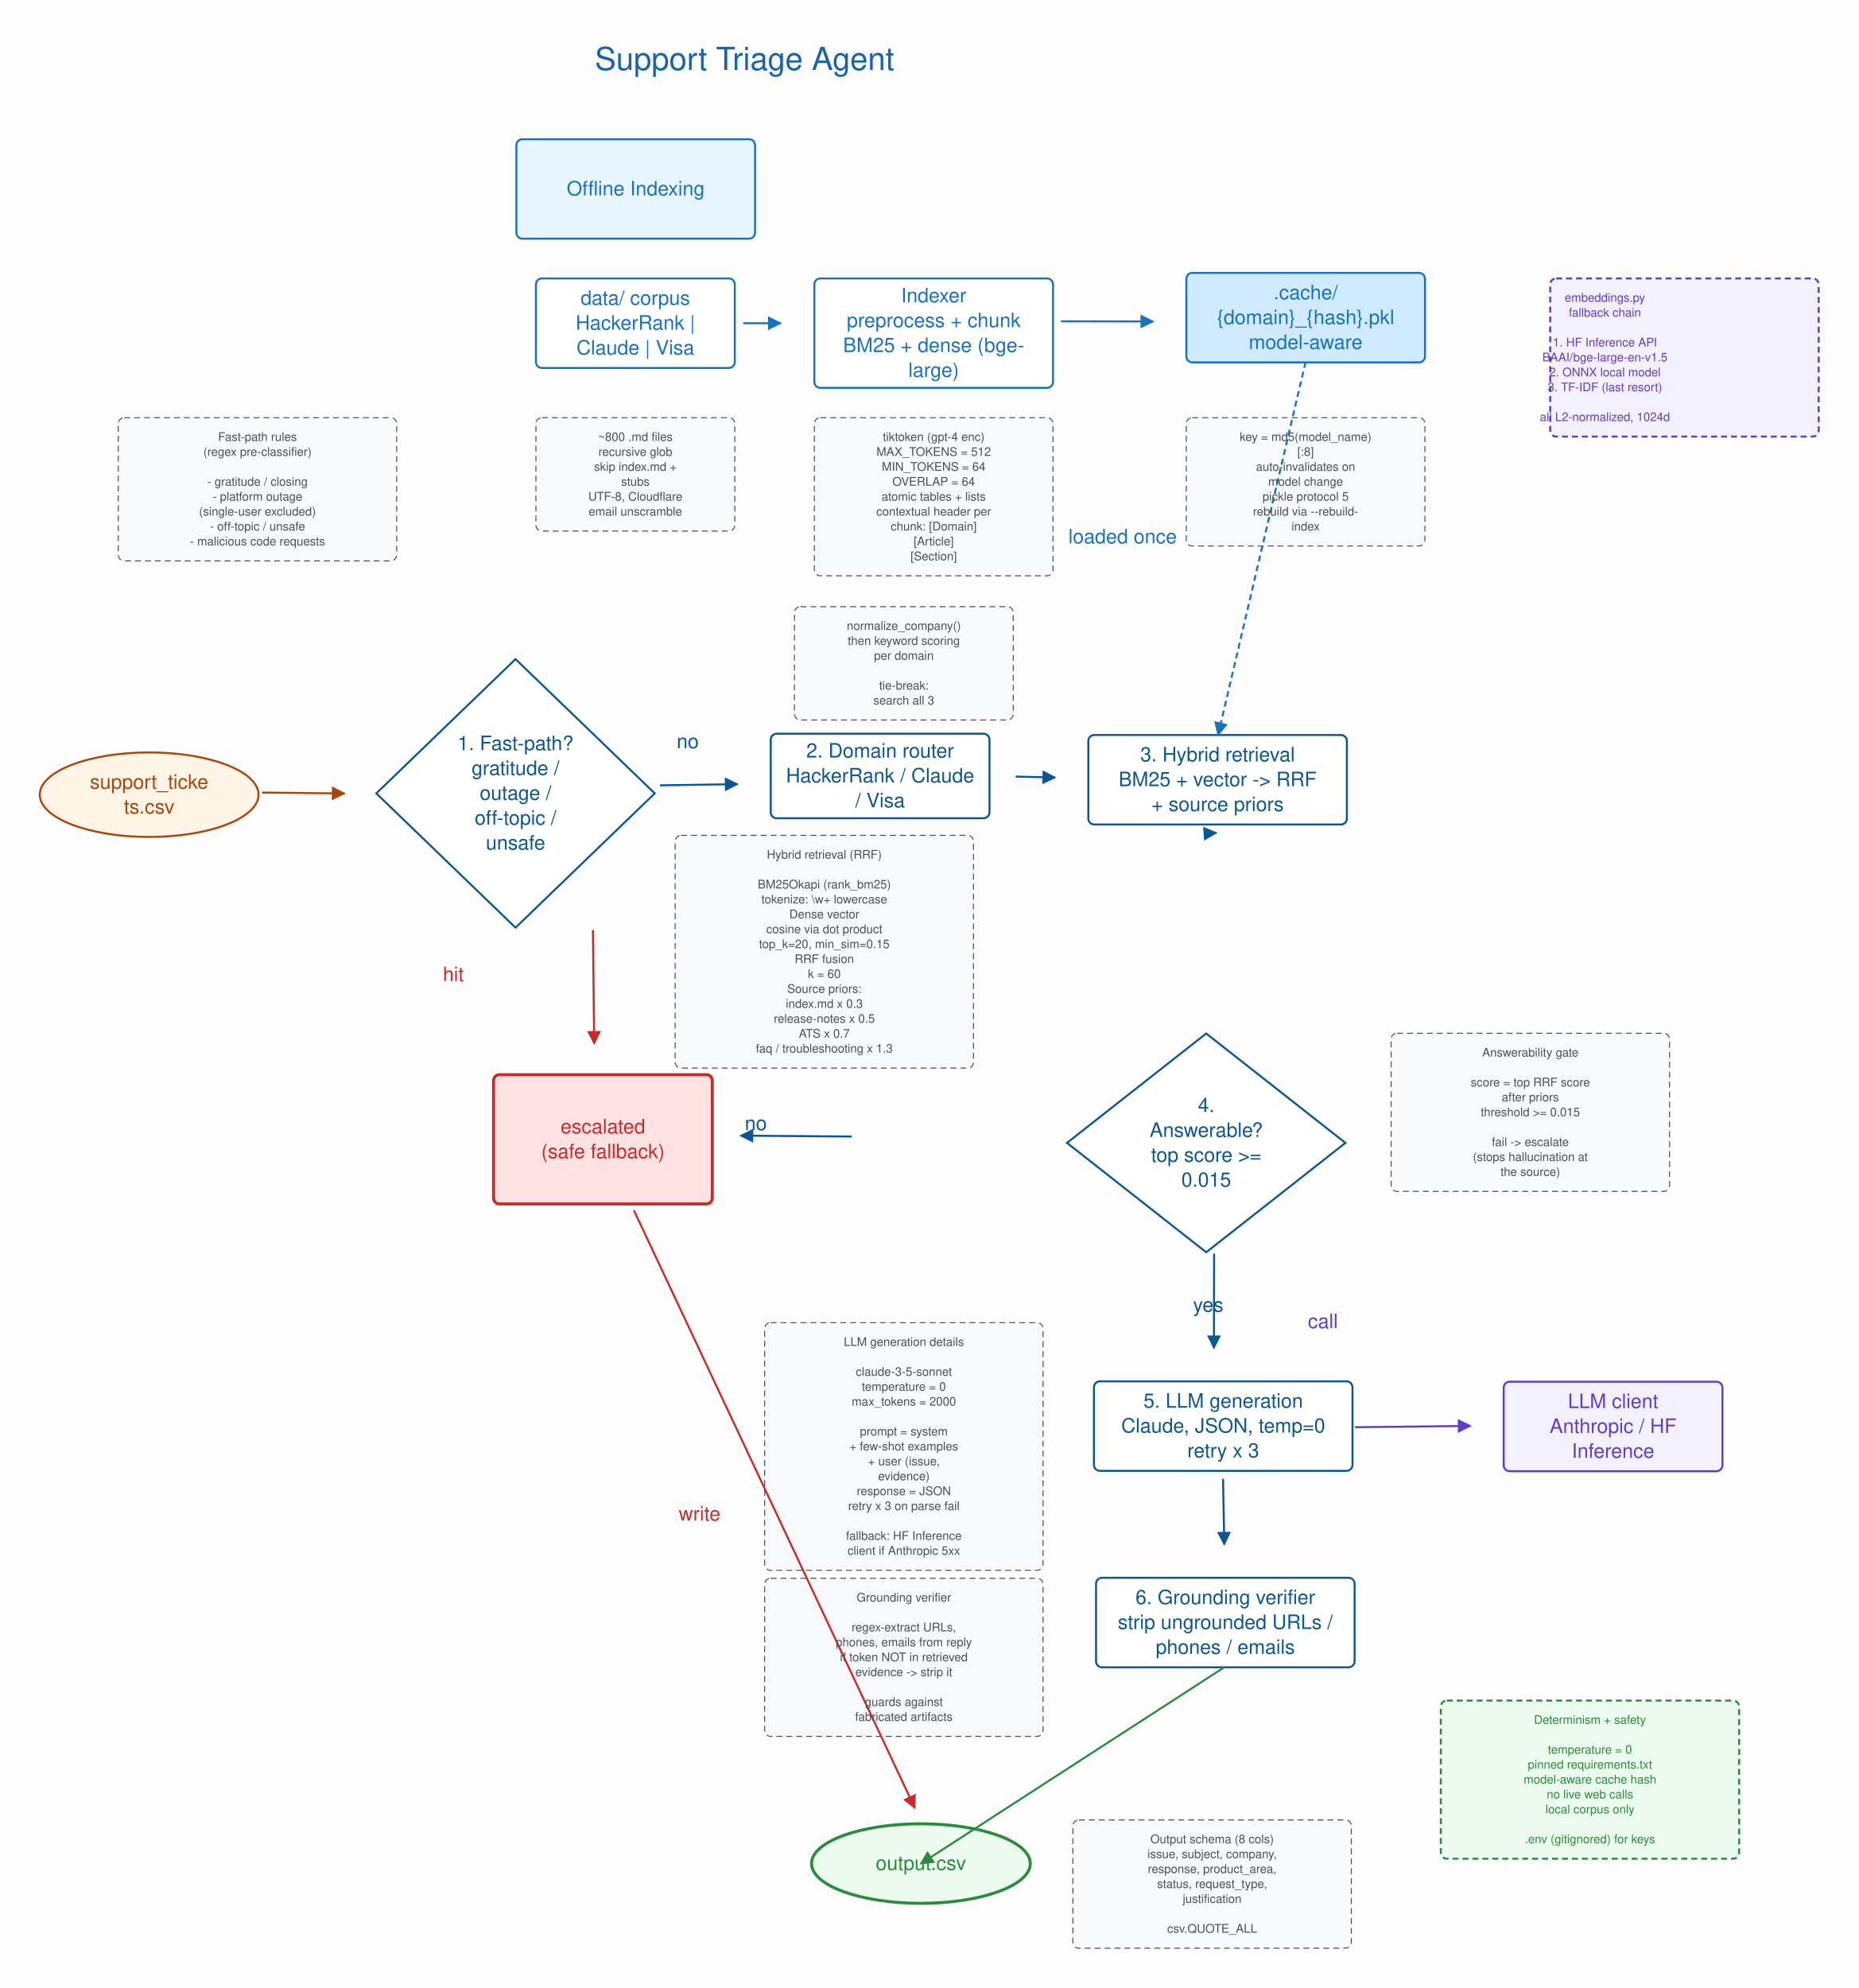
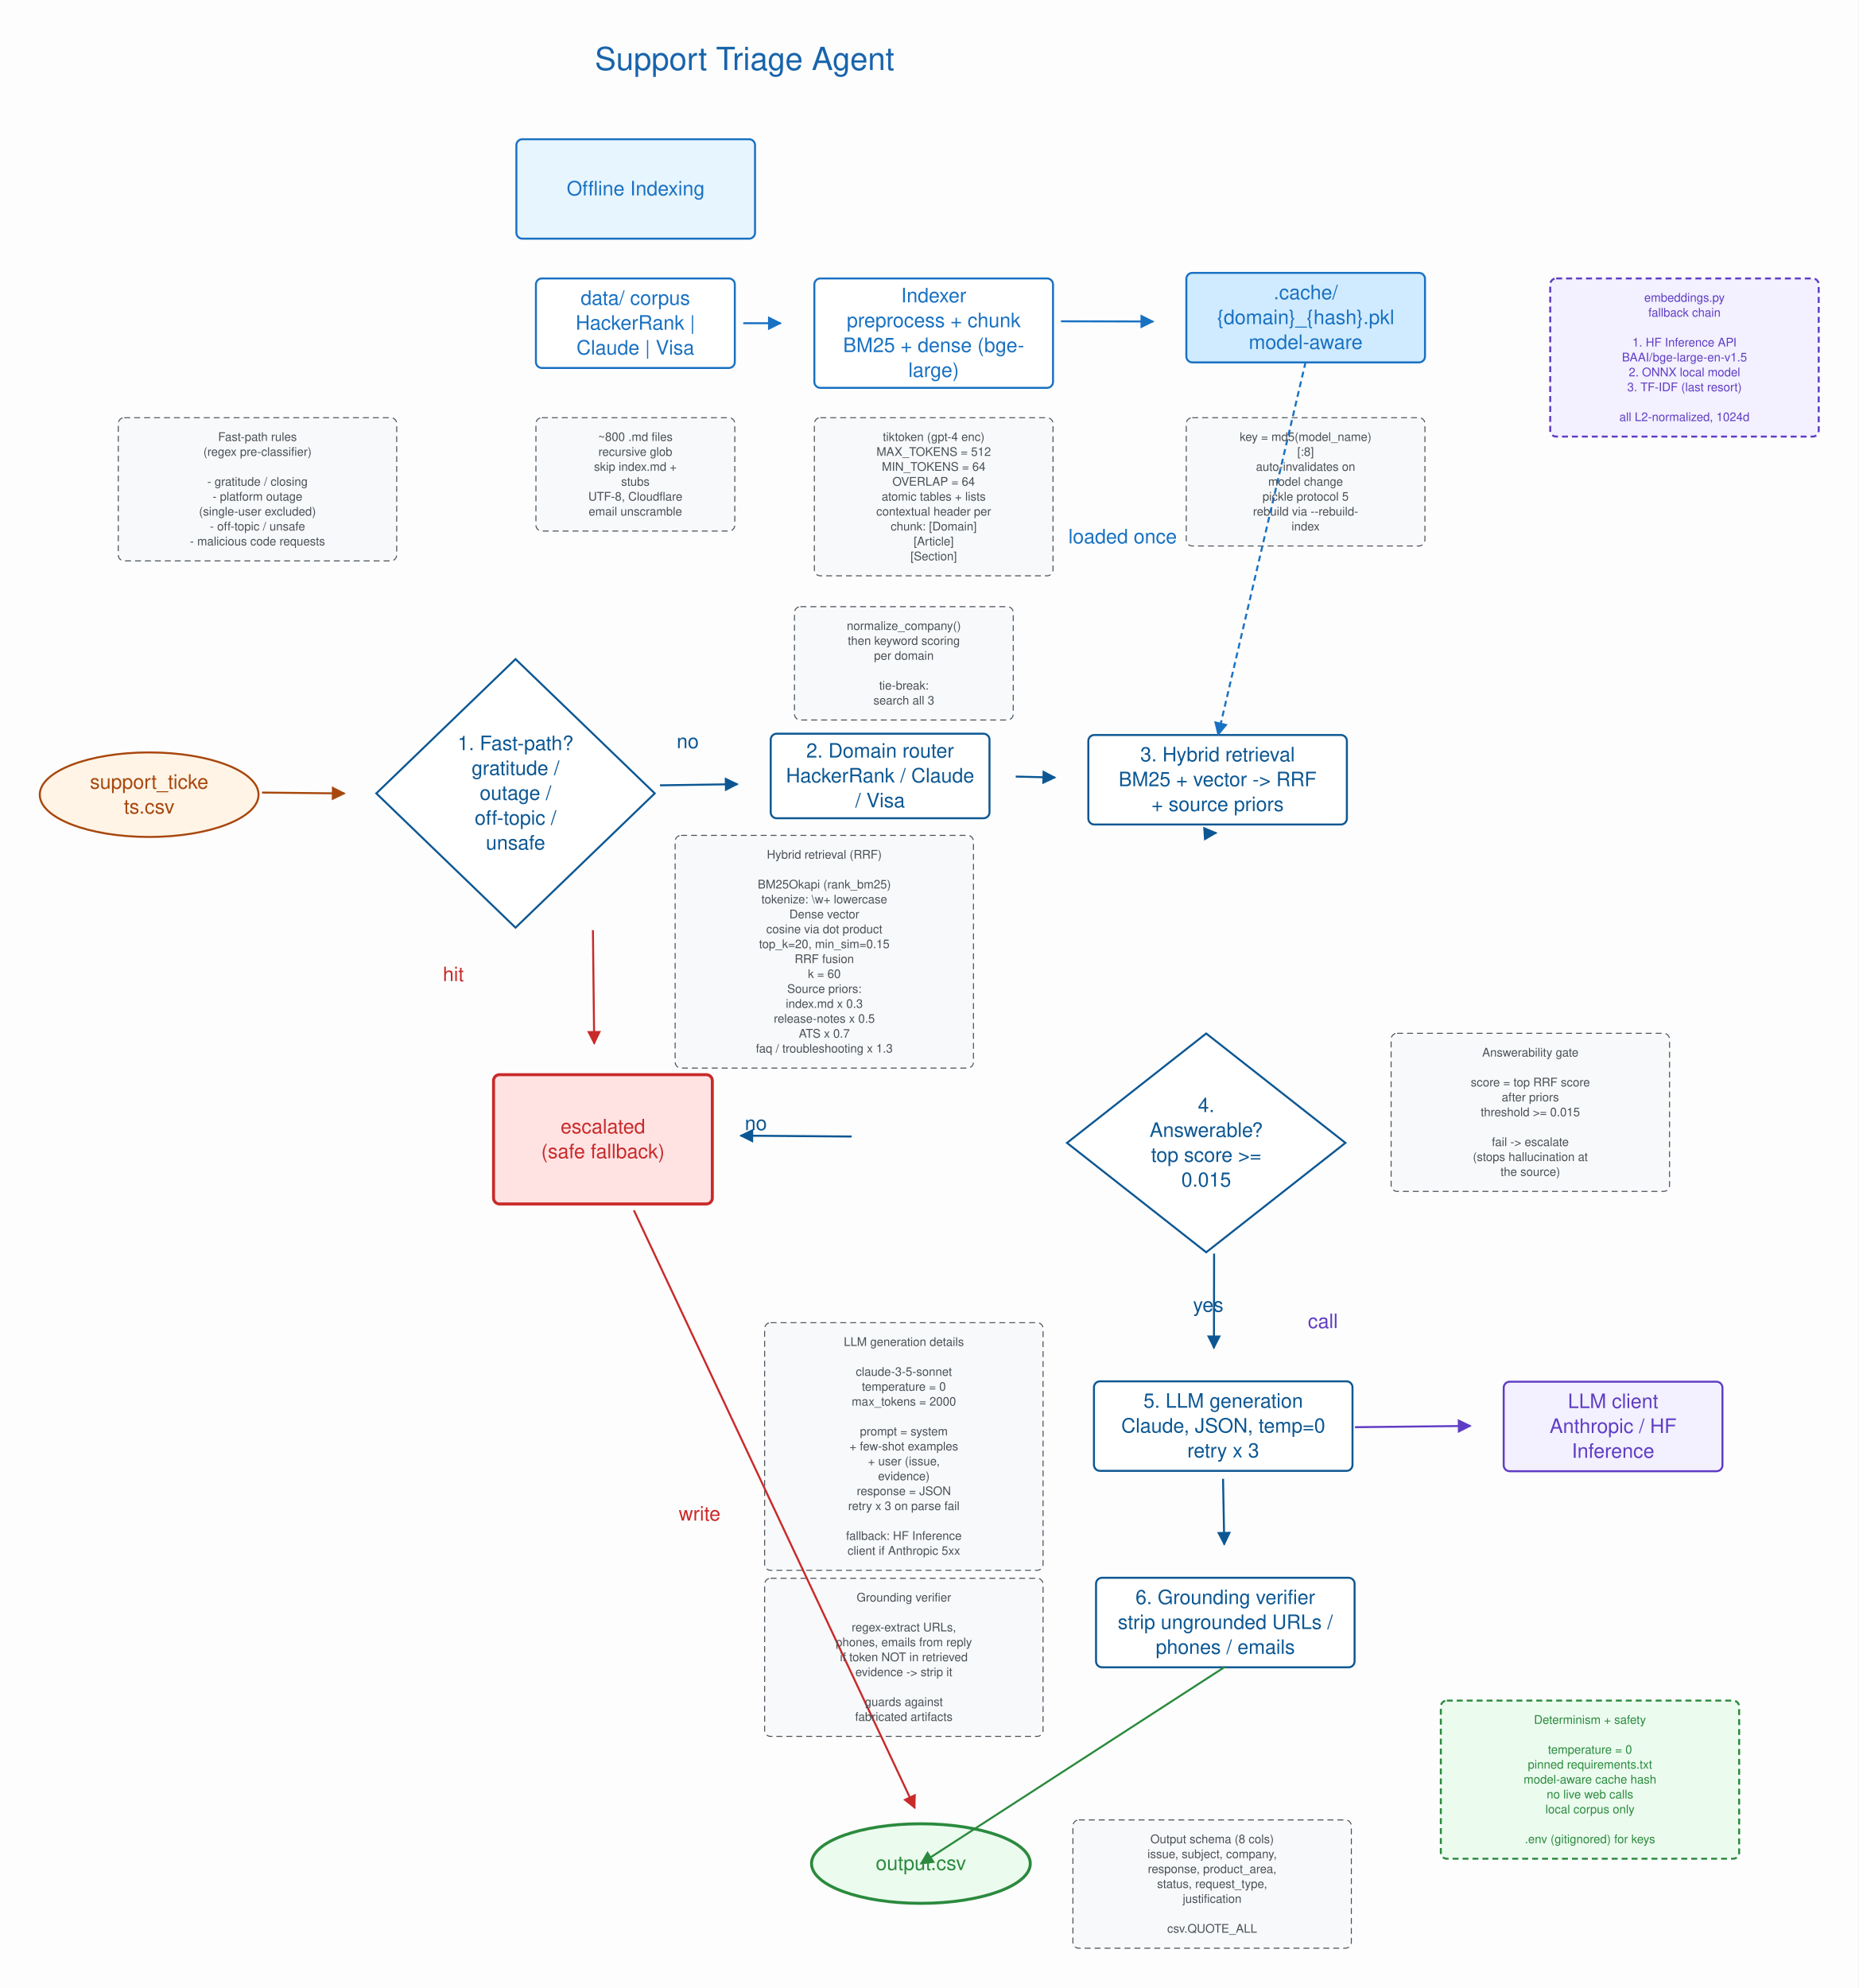
<svg xmlns="http://www.w3.org/2000/svg" viewBox="-478.945 -10 1868.945 1999" width="100%" preserveAspectRatio="xMidYMid meet" style="max-width:1868px;height:auto" font-family="Helvetica, Arial, sans-serif">
  <defs>
    <marker id="ah_1971c2" viewBox="0 0 10 10" refX="9" refY="5" markerWidth="7" markerHeight="7" orient="auto-start-reverse">
      <path d="M 0 0 L 10 5 L 0 10 z" fill="#1971c2" />
    </marker>
    <marker id="ah_c92a2a" viewBox="0 0 10 10" refX="9" refY="5" markerWidth="7" markerHeight="7" orient="auto-start-reverse">
      <path d="M 0 0 L 10 5 L 0 10 z" fill="#c92a2a" />
    </marker>
    <marker id="ah_1864ab" viewBox="0 0 10 10" refX="9" refY="5" markerWidth="7" markerHeight="7" orient="auto-start-reverse">
      <path d="M 0 0 L 10 5 L 0 10 z" fill="#1864ab" />
    </marker>
    <marker id="ah_0c5793" viewBox="0 0 10 10" refX="9" refY="5" markerWidth="7" markerHeight="7" orient="auto-start-reverse">
      <path d="M 0 0 L 10 5 L 0 10 z" fill="#0c5793" />
    </marker>
    <marker id="ah_a8470d" viewBox="0 0 10 10" refX="9" refY="5" markerWidth="7" markerHeight="7" orient="auto-start-reverse">
      <path d="M 0 0 L 10 5 L 0 10 z" fill="#a8470d" />
    </marker>
    <marker id="ah_2b8a3e" viewBox="0 0 10 10" refX="9" refY="5" markerWidth="7" markerHeight="7" orient="auto-start-reverse">
      <path d="M 0 0 L 10 5 L 0 10 z" fill="#2b8a3e" />
    </marker>
    <marker id="ah_495057" viewBox="0 0 10 10" refX="9" refY="5" markerWidth="7" markerHeight="7" orient="auto-start-reverse">
      <path d="M 0 0 L 10 5 L 0 10 z" fill="#495057" />
    </marker>
    <marker id="ah_5f3dc4" viewBox="0 0 10 10" refX="9" refY="5" markerWidth="7" markerHeight="7" orient="auto-start-reverse">
      <path d="M 0 0 L 10 5 L 0 10 z" fill="#5f3dc4" />
    </marker>
  </defs>
  <rect x="-478.945" y="-10" width="1868.945" height="1999" fill="#fdfdfd" />
  <rect x="40.348" y="130" width="240" height="100" rx="6" ry="6" fill="#e7f5ff" stroke="#1971c2" stroke-width="2" />
  <rect x="60" y="270" width="200" height="90" rx="6" ry="6" fill="#ffffff" stroke="#1971c2" stroke-width="2" />
  <rect x="340" y="270" width="240" height="110" rx="6" ry="6" fill="#ffffff" stroke="#1971c2" stroke-width="2" />
  <rect x="714.078" y="264.406" width="240" height="90" rx="6" ry="6" fill="#d0ebff" stroke="#1971c2" stroke-width="2" />
  <ellipse cx="-328.945" cy="789.083" rx="110.0" ry="42.5" fill="#fff4e6" stroke="#a8470d" stroke-width="2" />
  <path d="M 39.488 652.77 L 179.488 787.77 L 39.488 922.77 L -100.512 787.77 Z" fill="#ffffff" stroke="#0c5793" stroke-width="2" />
  <rect x="296.112" y="727.767" width="220" height="85" rx="6" ry="6" fill="#ffffff" stroke="#0c5793" stroke-width="2" />
  <rect x="615.508" y="729.064" width="260" height="90" rx="6" ry="6" fill="#ffffff" stroke="#0c5793" stroke-width="2" />
  <path d="M 734.048 1029.211 L 874.048 1139.211 L 734.048 1249.211 L 594.048 1139.211 Z" fill="#ffffff" stroke="#0c5793" stroke-width="2" />
  <rect x="621.167" y="1378.984" width="260" height="90" rx="6" ry="6" fill="#ffffff" stroke="#0c5793" stroke-width="2" />
  <rect x="623.265" y="1576.512" width="260" height="90" rx="6" ry="6" fill="#ffffff" stroke="#0c5793" stroke-width="2" />
  <ellipse cx="447.144" cy="1863.866" rx="110.0" ry="40.0" fill="#ebfbee" stroke="#2b8a3e" stroke-width="3" />
  <rect x="17.376" y="1070.626" width="220" height="130" rx="6" ry="6" fill="#ffe3e3" stroke="#c92a2a" stroke-width="3" />
  <rect x="1033.214" y="1379.362" width="220" height="90" rx="6" ry="6" fill="#f3f0ff" stroke="#5f3dc4" stroke-width="2" />
  <rect x="60" y="410" width="200" height="114" rx="6" ry="6" fill="#f8f9fa" stroke="#495057" stroke-width="1" stroke-dasharray="6 4" />
  <rect x="340" y="410" width="240" height="159" rx="6" ry="6" fill="#f8f9fa" stroke="#495057" stroke-width="1" stroke-dasharray="6 4" />
  <rect x="714" y="410" width="240" height="129" rx="6" ry="6" fill="#f8f9fa" stroke="#495057" stroke-width="1" stroke-dasharray="6 4" />
  <rect x="1080" y="270" width="270" height="159" rx="6" ry="6" fill="#f3f0ff" stroke="#5f3dc4" stroke-width="2" stroke-dasharray="6 4" />
  <rect x="-360" y="410" width="280" height="144" rx="6" ry="6" fill="#f8f9fa" stroke="#495057" stroke-width="1" stroke-dasharray="6 4" />
  <rect x="320" y="600" width="220" height="114" rx="6" ry="6" fill="#f8f9fa" stroke="#495057" stroke-width="1" stroke-dasharray="6 4" />
  <rect x="200" y="830" width="300" height="234" rx="6" ry="6" fill="#f8f9fa" stroke="#495057" stroke-width="1" stroke-dasharray="6 4" />
  <rect x="920" y="1029" width="280" height="159" rx="6" ry="6" fill="#f8f9fa" stroke="#495057" stroke-width="1" stroke-dasharray="6 4" />
  <rect x="290" y="1320" width="280" height="249" rx="6" ry="6" fill="#f8f9fa" stroke="#495057" stroke-width="1" stroke-dasharray="6 4" />
  <rect x="290" y="1577" width="280" height="159" rx="6" ry="6" fill="#f8f9fa" stroke="#495057" stroke-width="1" stroke-dasharray="6 4" />
  <rect x="600" y="1820" width="280" height="129" rx="6" ry="6" fill="#f8f9fa" stroke="#495057" stroke-width="1" stroke-dasharray="6 4" />
  <rect x="970" y="1700" width="300" height="159" rx="6" ry="6" fill="#ebfbee" stroke="#2b8a3e" stroke-width="2" stroke-dasharray="6 4" />
  <line x1="268.5" y1="315" x2="306" y2="315" stroke="#1971c2" stroke-width="2" marker-end="url(#ah_1971c2)" />
  <line x1="588" y1="313.068" x2="680.578" y2="313.262" stroke="#1971c2" stroke-width="2" marker-end="url(#ah_1971c2)" />
  <line x1="-215.48" y1="786.947" x2="-132.604" y2="787.849" stroke="#a8470d" stroke-width="2" marker-end="url(#ah_a8470d)" />
  <line x1="184.712" y1="779.675" x2="262.612" y2="778.489" stroke="#0c5793" stroke-width="2" marker-end="url(#ah_0c5793)" />
  <line x1="117.317" y1="925.268" x2="118.599" y2="1039.35" stroke="#c92a2a" stroke-width="2" marker-end="url(#ah_c92a2a)" />
  <line x1="542.5" y1="770.873" x2="582.008" y2="771.845" stroke="#0c5793" stroke-width="2" marker-end="url(#ah_0c5793)" />
  <line x1="743.069" y1="827.564" x2="744.046" y2="827.501" stroke="#0c5793" stroke-width="2" marker-end="url(#ah_0c5793)" />
  <line x1="741.995" y1="1250.528" x2="741.829" y2="1345.484" stroke="#0c5793" stroke-width="2" marker-end="url(#ah_0c5793)" />
  <line x1="883.667" y1="1425.097" x2="999.714" y2="1423.772" stroke="#5f3dc4" stroke-width="2" marker-end="url(#ah_5f3dc4)" />
  <line x1="750.978" y1="1476.984" x2="752.221" y2="1543.012" stroke="#0c5793" stroke-width="2" marker-end="url(#ah_0c5793)" />
  <line x1="753" y1="1666" x2="447" y2="1864" stroke="#2b8a3e" stroke-width="2" marker-end="url(#ah_2b8a3e)" />
  <line x1="158.5" y1="1207" x2="441" y2="1808" stroke="#c92a2a" stroke-width="2" marker-end="url(#ah_c92a2a)" />
  <line x1="834" y1="354" x2="746" y2="729" stroke="#1971c2" stroke-width="2" stroke-dasharray="6 4" marker-end="url(#ah_1971c2)" />
  <line x1="377.5" y1="1132.825" x2="265.884" y2="1131.923" stroke="#0c5793" stroke-width="2" marker-end="url(#ah_0c5793)" />
  <text x="269.84" y="60.4" font-size="32" text-anchor="middle" fill="#1864ab">Support Triage Agent</text>
  <text x="160.348" y="186.5" font-size="20" text-anchor="middle" fill="#1971c2">Offline Indexing</text>
  <text x="160.0" y="296.5" font-size="20" text-anchor="middle" fill="#1971c2">data/ corpus</text>
  <text x="160.0" y="321.5" font-size="20" text-anchor="middle" fill="#1971c2">HackerRank |</text>
  <text x="160.0" y="346.5" font-size="20" text-anchor="middle" fill="#1971c2">Claude | Visa</text>
  <text x="460.0" y="294.0" font-size="20" text-anchor="middle" fill="#1971c2">Indexer</text>
  <text x="460.0" y="319.0" font-size="20" text-anchor="middle" fill="#1971c2">preprocess + chunk</text>
  <text x="460.0" y="344.0" font-size="20" text-anchor="middle" fill="#1971c2">BM25 + dense (bge-</text>
  <text x="460.0" y="369.0" font-size="20" text-anchor="middle" fill="#1971c2">large)</text>
  <text x="834.078" y="290.906" font-size="20" text-anchor="middle" fill="#1971c2">.cache/</text>
  <text x="834.078" y="315.906" font-size="20" text-anchor="middle" fill="#1971c2">{domain}_{hash}.pkl</text>
  <text x="834.078" y="340.906" font-size="20" text-anchor="middle" fill="#1971c2">model-aware</text>
  <text x="-328.945" y="783.083" font-size="20" text-anchor="middle" fill="#a8470d">support_ticke</text>
  <text x="-328.945" y="808.083" font-size="20" text-anchor="middle" fill="#a8470d">ts.csv</text>
  <text x="39.488" y="744.27" font-size="20" text-anchor="middle" fill="#0c5793">1. Fast-path?</text>
  <text x="39.488" y="769.27" font-size="20" text-anchor="middle" fill="#0c5793">gratitude /</text>
  <text x="39.488" y="794.27" font-size="20" text-anchor="middle" fill="#0c5793">outage /</text>
  <text x="39.488" y="819.27" font-size="20" text-anchor="middle" fill="#0c5793">off-topic /</text>
  <text x="39.488" y="844.27" font-size="20" text-anchor="middle" fill="#0c5793">unsafe</text>
  <text x="406.112" y="751.767" font-size="20" text-anchor="middle" fill="#0c5793">2. Domain router</text>
  <text x="406.112" y="776.767" font-size="20" text-anchor="middle" fill="#0c5793">HackerRank / Claude</text>
  <text x="406.112" y="801.767" font-size="20" text-anchor="middle" fill="#0c5793">/ Visa</text>
  <text x="745.508" y="755.564" font-size="20" text-anchor="middle" fill="#0c5793">3. Hybrid retrieval</text>
  <text x="745.508" y="780.564" font-size="20" text-anchor="middle" fill="#0c5793">BM25 + vector  -&gt;  RRF</text>
  <text x="745.508" y="805.564" font-size="20" text-anchor="middle" fill="#0c5793">+ source priors</text>
  <text x="734.048" y="1108.211" font-size="20" text-anchor="middle" fill="#0c5793">4.</text>
  <text x="734.048" y="1133.211" font-size="20" text-anchor="middle" fill="#0c5793">Answerable?</text>
  <text x="734.048" y="1158.211" font-size="20" text-anchor="middle" fill="#0c5793">top score &gt;=</text>
  <text x="734.048" y="1183.211" font-size="20" text-anchor="middle" fill="#0c5793">0.015</text>
  <text x="751.167" y="1405.484" font-size="20" text-anchor="middle" fill="#0c5793">5. LLM generation</text>
  <text x="751.167" y="1430.484" font-size="20" text-anchor="middle" fill="#0c5793">Claude, JSON, temp=0</text>
  <text x="751.167" y="1455.484" font-size="20" text-anchor="middle" fill="#0c5793">retry x 3</text>
  <text x="753.265" y="1603.012" font-size="20" text-anchor="middle" fill="#0c5793">6. Grounding verifier</text>
  <text x="753.265" y="1628.012" font-size="20" text-anchor="middle" fill="#0c5793">strip ungrounded URLs /</text>
  <text x="753.265" y="1653.012" font-size="20" text-anchor="middle" fill="#0c5793">phones / emails</text>
  <text x="447.144" y="1870.366" font-size="20" text-anchor="middle" fill="#2b8a3e">output.csv</text>
  <text x="127.376" y="1129.626" font-size="20" text-anchor="middle" fill="#c92a2a">escalated</text>
  <text x="127.376" y="1154.626" font-size="20" text-anchor="middle" fill="#c92a2a">(safe fallback)</text>
  <text x="1143.214" y="1405.862" font-size="20" text-anchor="middle" fill="#5f3dc4">LLM client</text>
  <text x="1143.214" y="1430.862" font-size="20" text-anchor="middle" fill="#5f3dc4">Anthropic / HF</text>
  <text x="1143.214" y="1455.862" font-size="20" text-anchor="middle" fill="#5f3dc4">Inference</text>
  <text x="212.652" y="742.332" font-size="20" text-anchor="middle" fill="#0c5793">no</text>
  <text x="-23.072" y="976.559" font-size="20" text-anchor="middle" fill="#c92a2a">hit</text>
  <text x="736.1" y="1309.0" font-size="20" text-anchor="middle" fill="#0c5793">yes</text>
  <text x="851.39" y="1325.435" font-size="20" text-anchor="middle" fill="#5f3dc4">call</text>
  <text x="224.59" y="1519.0" font-size="20" text-anchor="middle" fill="#c92a2a">write</text>
  <text x="650.014" y="536.364" font-size="20" text-anchor="middle" fill="#1971c2">loaded once</text>
  <text x="281.172" y="1126.374" font-size="20" text-anchor="middle" fill="#0c5793">no</text>
  <text x="160.0" y="433.4" font-size="12" text-anchor="middle" fill="#495057">~800 .md files</text>
  <text x="160.0" y="448.4" font-size="12" text-anchor="middle" fill="#495057">recursive glob</text>
  <text x="160.0" y="463.4" font-size="12" text-anchor="middle" fill="#495057">skip index.md +</text>
  <text x="160.0" y="478.4" font-size="12" text-anchor="middle" fill="#495057">stubs</text>
  <text x="160.0" y="493.4" font-size="12" text-anchor="middle" fill="#495057">UTF-8, Cloudflare</text>
  <text x="160.0" y="508.4" font-size="12" text-anchor="middle" fill="#495057">email unscramble</text>
  <text x="460.0" y="433.4" font-size="12" text-anchor="middle" fill="#495057">tiktoken (gpt-4 enc)</text>
  <text x="460.0" y="448.4" font-size="12" text-anchor="middle" fill="#495057">MAX_TOKENS = 512</text>
  <text x="460.0" y="463.4" font-size="12" text-anchor="middle" fill="#495057">MIN_TOKENS = 64</text>
  <text x="460.0" y="478.4" font-size="12" text-anchor="middle" fill="#495057">OVERLAP = 64</text>
  <text x="460.0" y="493.4" font-size="12" text-anchor="middle" fill="#495057">atomic tables + lists</text>
  <text x="460.0" y="508.4" font-size="12" text-anchor="middle" fill="#495057">contextual header per</text>
  <text x="460.0" y="523.4" font-size="12" text-anchor="middle" fill="#495057">chunk: [Domain]</text>
  <text x="460.0" y="538.4" font-size="12" text-anchor="middle" fill="#495057">[Article]</text>
  <text x="460.0" y="553.4" font-size="12" text-anchor="middle" fill="#495057">[Section]</text>
  <text x="834.0" y="433.4" font-size="12" text-anchor="middle" fill="#495057">key = md5(model_name)</text>
  <text x="834.0" y="448.4" font-size="12" text-anchor="middle" fill="#495057">[:8]</text>
  <text x="834.0" y="463.4" font-size="12" text-anchor="middle" fill="#495057">auto-invalidates on</text>
  <text x="834.0" y="478.4" font-size="12" text-anchor="middle" fill="#495057">model change</text>
  <text x="834.0" y="493.4" font-size="12" text-anchor="middle" fill="#495057">pickle protocol 5</text>
  <text x="834.0" y="508.4" font-size="12" text-anchor="middle" fill="#495057">rebuild via --rebuild-</text>
  <text x="834.0" y="523.4" font-size="12" text-anchor="middle" fill="#495057">index</text>
-   <text x="1135.0" y="293.4" font-size="12" text-anchor="middle" fill="#5f3dc4">embeddings.py</text>
-   <text x="1135.0" y="308.4" font-size="12" text-anchor="middle" fill="#5f3dc4">fallback chain</text>
-   <text x="1135.0" y="323.4" font-size="12" text-anchor="middle" fill="#5f3dc4" />
-   <text x="1135.0" y="338.4" font-size="12" text-anchor="middle" fill="#5f3dc4">1. HF Inference API</text>
-   <text x="1135.0" y="353.4" font-size="12" text-anchor="middle" fill="#5f3dc4">   BAAI/bge-large-en-v1.5</text>
-   <text x="1135.0" y="368.4" font-size="12" text-anchor="middle" fill="#5f3dc4">2. ONNX local model</text>
-   <text x="1135.0" y="383.4" font-size="12" text-anchor="middle" fill="#5f3dc4">3. TF-IDF (last resort)</text>
-   <text x="1135.0" y="398.4" font-size="12" text-anchor="middle" fill="#5f3dc4" />
-   <text x="1135.0" y="413.4" font-size="12" text-anchor="middle" fill="#5f3dc4">all L2-normalized, 1024d</text>
+   <text x="1215.0" y="293.4" font-size="12" text-anchor="middle" fill="#5f3dc4">embeddings.py</text>
+   <text x="1215.0" y="308.4" font-size="12" text-anchor="middle" fill="#5f3dc4">fallback chain</text>
+   <text x="1215.0" y="323.4" font-size="12" text-anchor="middle" fill="#5f3dc4" />
+   <text x="1215.0" y="338.4" font-size="12" text-anchor="middle" fill="#5f3dc4">1. HF Inference API</text>
+   <text x="1215.0" y="353.4" font-size="12" text-anchor="middle" fill="#5f3dc4">   BAAI/bge-large-en-v1.5</text>
+   <text x="1215.0" y="368.4" font-size="12" text-anchor="middle" fill="#5f3dc4">2. ONNX local model</text>
+   <text x="1215.0" y="383.4" font-size="12" text-anchor="middle" fill="#5f3dc4">3. TF-IDF (last resort)</text>
+   <text x="1215.0" y="398.4" font-size="12" text-anchor="middle" fill="#5f3dc4" />
+   <text x="1215.0" y="413.4" font-size="12" text-anchor="middle" fill="#5f3dc4">all L2-normalized, 1024d</text>
  <text x="-220.0" y="433.4" font-size="12" text-anchor="middle" fill="#495057">Fast-path rules</text>
  <text x="-220.0" y="448.4" font-size="12" text-anchor="middle" fill="#495057">(regex pre-classifier)</text>
  <text x="-220.0" y="463.4" font-size="12" text-anchor="middle" fill="#495057" />
  <text x="-220.0" y="478.4" font-size="12" text-anchor="middle" fill="#495057">- gratitude / closing</text>
  <text x="-220.0" y="493.4" font-size="12" text-anchor="middle" fill="#495057">- platform outage</text>
  <text x="-220.0" y="508.4" font-size="12" text-anchor="middle" fill="#495057">  (single-user excluded)</text>
  <text x="-220.0" y="523.4" font-size="12" text-anchor="middle" fill="#495057">- off-topic / unsafe</text>
  <text x="-220.0" y="538.4" font-size="12" text-anchor="middle" fill="#495057">- malicious code requests</text>
  <text x="430.0" y="623.4" font-size="12" text-anchor="middle" fill="#495057">normalize_company()</text>
  <text x="430.0" y="638.4" font-size="12" text-anchor="middle" fill="#495057">then keyword scoring</text>
  <text x="430.0" y="653.4" font-size="12" text-anchor="middle" fill="#495057">per domain</text>
  <text x="430.0" y="668.4" font-size="12" text-anchor="middle" fill="#495057" />
  <text x="430.0" y="683.4" font-size="12" text-anchor="middle" fill="#495057">tie-break:</text>
  <text x="430.0" y="698.4" font-size="12" text-anchor="middle" fill="#495057">search all 3</text>
  <text x="350.0" y="853.4" font-size="12" text-anchor="middle" fill="#495057">Hybrid retrieval (RRF)</text>
  <text x="350.0" y="868.4" font-size="12" text-anchor="middle" fill="#495057" />
  <text x="350.0" y="883.4" font-size="12" text-anchor="middle" fill="#495057">BM25Okapi (rank_bm25)</text>
  <text x="350.0" y="898.4" font-size="12" text-anchor="middle" fill="#495057">  tokenize: \w+ lowercase</text>
  <text x="350.0" y="913.4" font-size="12" text-anchor="middle" fill="#495057">Dense vector</text>
  <text x="350.0" y="928.4" font-size="12" text-anchor="middle" fill="#495057">  cosine via dot product</text>
  <text x="350.0" y="943.4" font-size="12" text-anchor="middle" fill="#495057">  top_k=20, min_sim=0.15</text>
  <text x="350.0" y="958.4" font-size="12" text-anchor="middle" fill="#495057">RRF fusion</text>
  <text x="350.0" y="973.4" font-size="12" text-anchor="middle" fill="#495057">  k = 60</text>
  <text x="350.0" y="988.4" font-size="12" text-anchor="middle" fill="#495057">Source priors:</text>
  <text x="350.0" y="1003.4" font-size="12" text-anchor="middle" fill="#495057">  index.md  x 0.3</text>
  <text x="350.0" y="1018.4" font-size="12" text-anchor="middle" fill="#495057">  release-notes  x 0.5</text>
  <text x="350.0" y="1033.4" font-size="12" text-anchor="middle" fill="#495057">  ATS  x 0.7</text>
  <text x="350.0" y="1048.4" font-size="12" text-anchor="middle" fill="#495057">  faq / troubleshooting  x 1.3</text>
  <text x="1060.0" y="1052.4" font-size="12" text-anchor="middle" fill="#495057">Answerability gate</text>
  <text x="1060.0" y="1067.4" font-size="12" text-anchor="middle" fill="#495057" />
  <text x="1060.0" y="1082.4" font-size="12" text-anchor="middle" fill="#495057">score = top RRF score</text>
  <text x="1060.0" y="1097.4" font-size="12" text-anchor="middle" fill="#495057">         after priors</text>
  <text x="1060.0" y="1112.4" font-size="12" text-anchor="middle" fill="#495057">threshold &gt;= 0.015</text>
  <text x="1060.0" y="1127.4" font-size="12" text-anchor="middle" fill="#495057" />
  <text x="1060.0" y="1142.4" font-size="12" text-anchor="middle" fill="#495057">fail  -&gt;  escalate</text>
  <text x="1060.0" y="1157.4" font-size="12" text-anchor="middle" fill="#495057">(stops hallucination at</text>
  <text x="1060.0" y="1172.4" font-size="12" text-anchor="middle" fill="#495057"> the source)</text>
  <text x="430.0" y="1343.4" font-size="12" text-anchor="middle" fill="#495057">LLM generation details</text>
  <text x="430.0" y="1358.4" font-size="12" text-anchor="middle" fill="#495057" />
  <text x="430.0" y="1373.4" font-size="12" text-anchor="middle" fill="#495057">claude-3-5-sonnet</text>
  <text x="430.0" y="1388.4" font-size="12" text-anchor="middle" fill="#495057">temperature = 0</text>
  <text x="430.0" y="1403.4" font-size="12" text-anchor="middle" fill="#495057">max_tokens = 2000</text>
  <text x="430.0" y="1418.4" font-size="12" text-anchor="middle" fill="#495057" />
  <text x="430.0" y="1433.4" font-size="12" text-anchor="middle" fill="#495057">prompt = system</text>
  <text x="430.0" y="1448.4" font-size="12" text-anchor="middle" fill="#495057">       + few-shot examples</text>
  <text x="430.0" y="1463.4" font-size="12" text-anchor="middle" fill="#495057">       + user (issue,</text>
  <text x="430.0" y="1478.4" font-size="12" text-anchor="middle" fill="#495057">evidence)</text>
  <text x="430.0" y="1493.4" font-size="12" text-anchor="middle" fill="#495057">response = JSON</text>
  <text x="430.0" y="1508.4" font-size="12" text-anchor="middle" fill="#495057">retry x 3 on parse fail</text>
  <text x="430.0" y="1523.4" font-size="12" text-anchor="middle" fill="#495057" />
  <text x="430.0" y="1538.4" font-size="12" text-anchor="middle" fill="#495057">fallback: HF Inference</text>
  <text x="430.0" y="1553.4" font-size="12" text-anchor="middle" fill="#495057">client if Anthropic 5xx</text>
  <text x="430.0" y="1600.4" font-size="12" text-anchor="middle" fill="#495057">Grounding verifier</text>
  <text x="430.0" y="1615.4" font-size="12" text-anchor="middle" fill="#495057" />
  <text x="430.0" y="1630.4" font-size="12" text-anchor="middle" fill="#495057">regex-extract URLs,</text>
  <text x="430.0" y="1645.4" font-size="12" text-anchor="middle" fill="#495057">phones, emails from reply</text>
  <text x="430.0" y="1660.4" font-size="12" text-anchor="middle" fill="#495057">if token NOT in retrieved</text>
  <text x="430.0" y="1675.4" font-size="12" text-anchor="middle" fill="#495057">evidence -&gt; strip it</text>
  <text x="430.0" y="1690.4" font-size="12" text-anchor="middle" fill="#495057" />
  <text x="430.0" y="1705.4" font-size="12" text-anchor="middle" fill="#495057">guards against</text>
  <text x="430.0" y="1720.4" font-size="12" text-anchor="middle" fill="#495057">fabricated artifacts</text>
  <text x="740.0" y="1843.4" font-size="12" text-anchor="middle" fill="#495057">Output schema (8 cols)</text>
  <text x="740.0" y="1858.4" font-size="12" text-anchor="middle" fill="#495057">issue, subject, company,</text>
  <text x="740.0" y="1873.4" font-size="12" text-anchor="middle" fill="#495057">response, product_area,</text>
  <text x="740.0" y="1888.4" font-size="12" text-anchor="middle" fill="#495057">status, request_type,</text>
  <text x="740.0" y="1903.4" font-size="12" text-anchor="middle" fill="#495057">justification</text>
  <text x="740.0" y="1918.4" font-size="12" text-anchor="middle" fill="#495057" />
  <text x="740.0" y="1933.4" font-size="12" text-anchor="middle" fill="#495057">csv.QUOTE_ALL</text>
  <text x="1120.0" y="1723.4" font-size="12" text-anchor="middle" fill="#2b8a3e">Determinism + safety</text>
  <text x="1120.0" y="1738.4" font-size="12" text-anchor="middle" fill="#2b8a3e" />
  <text x="1120.0" y="1753.4" font-size="12" text-anchor="middle" fill="#2b8a3e">temperature = 0</text>
  <text x="1120.0" y="1768.4" font-size="12" text-anchor="middle" fill="#2b8a3e">pinned requirements.txt</text>
  <text x="1120.0" y="1783.4" font-size="12" text-anchor="middle" fill="#2b8a3e">model-aware cache hash</text>
  <text x="1120.0" y="1798.4" font-size="12" text-anchor="middle" fill="#2b8a3e">no live web calls</text>
  <text x="1120.0" y="1813.4" font-size="12" text-anchor="middle" fill="#2b8a3e">local corpus only</text>
  <text x="1120.0" y="1828.4" font-size="12" text-anchor="middle" fill="#2b8a3e" />
  <text x="1120.0" y="1843.4" font-size="12" text-anchor="middle" fill="#2b8a3e">.env (gitignored) for keys</text>
</svg>
